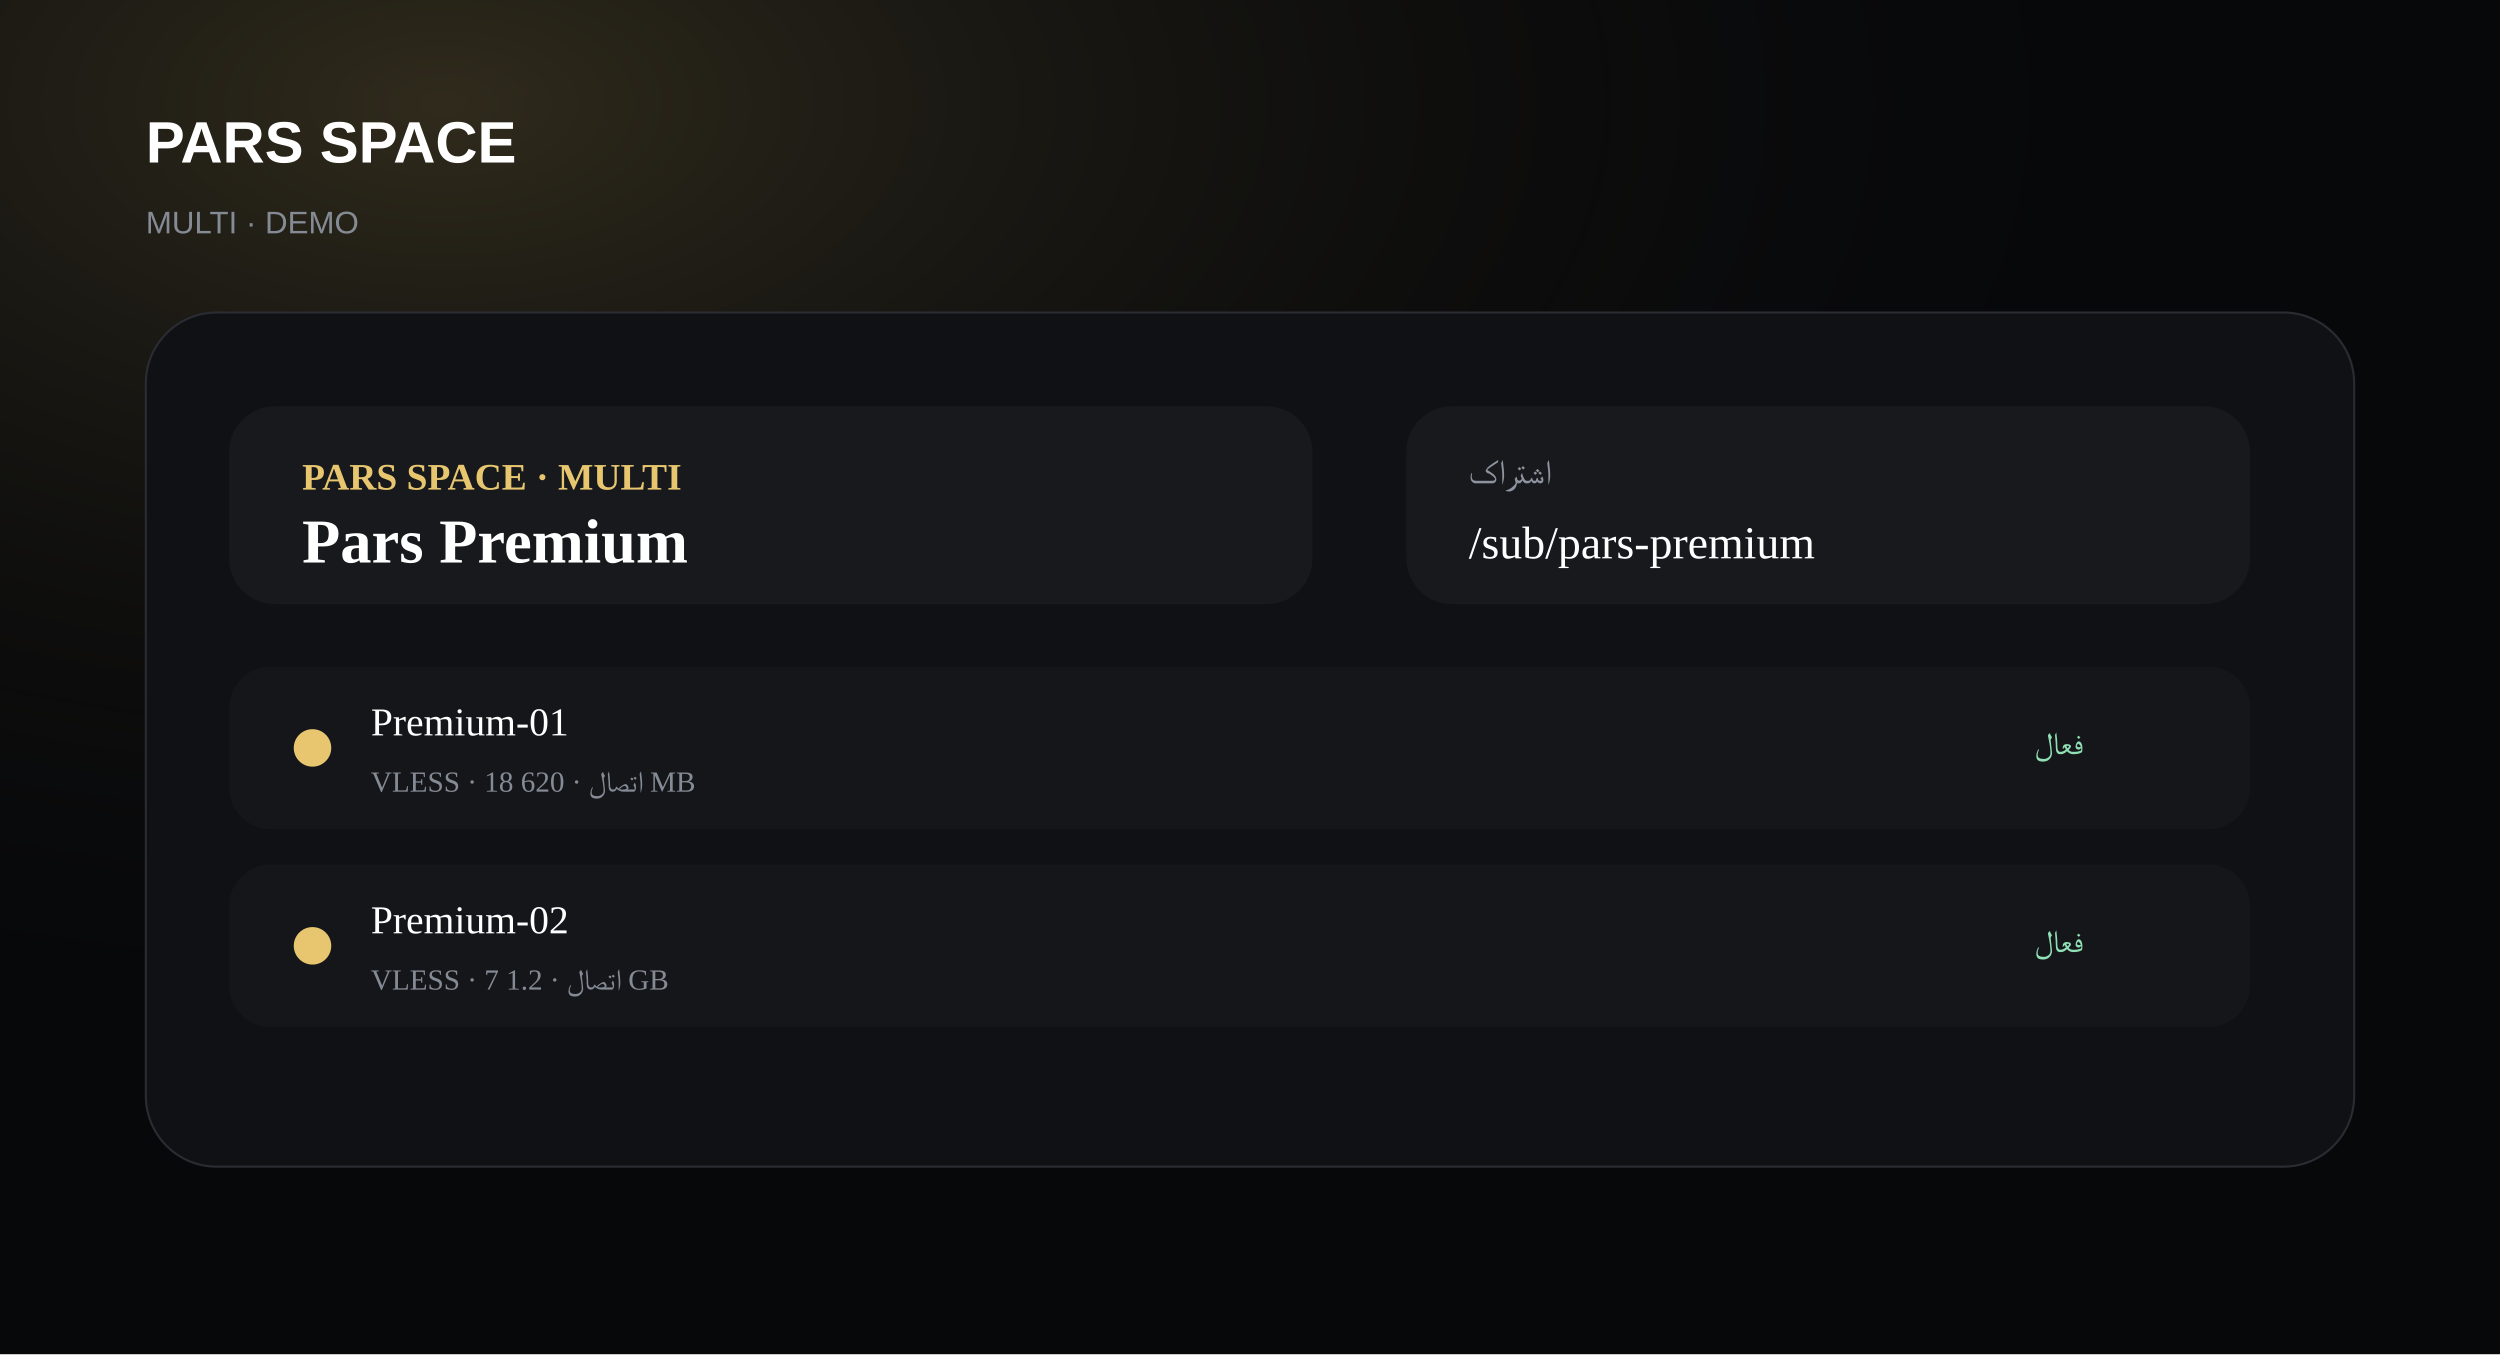
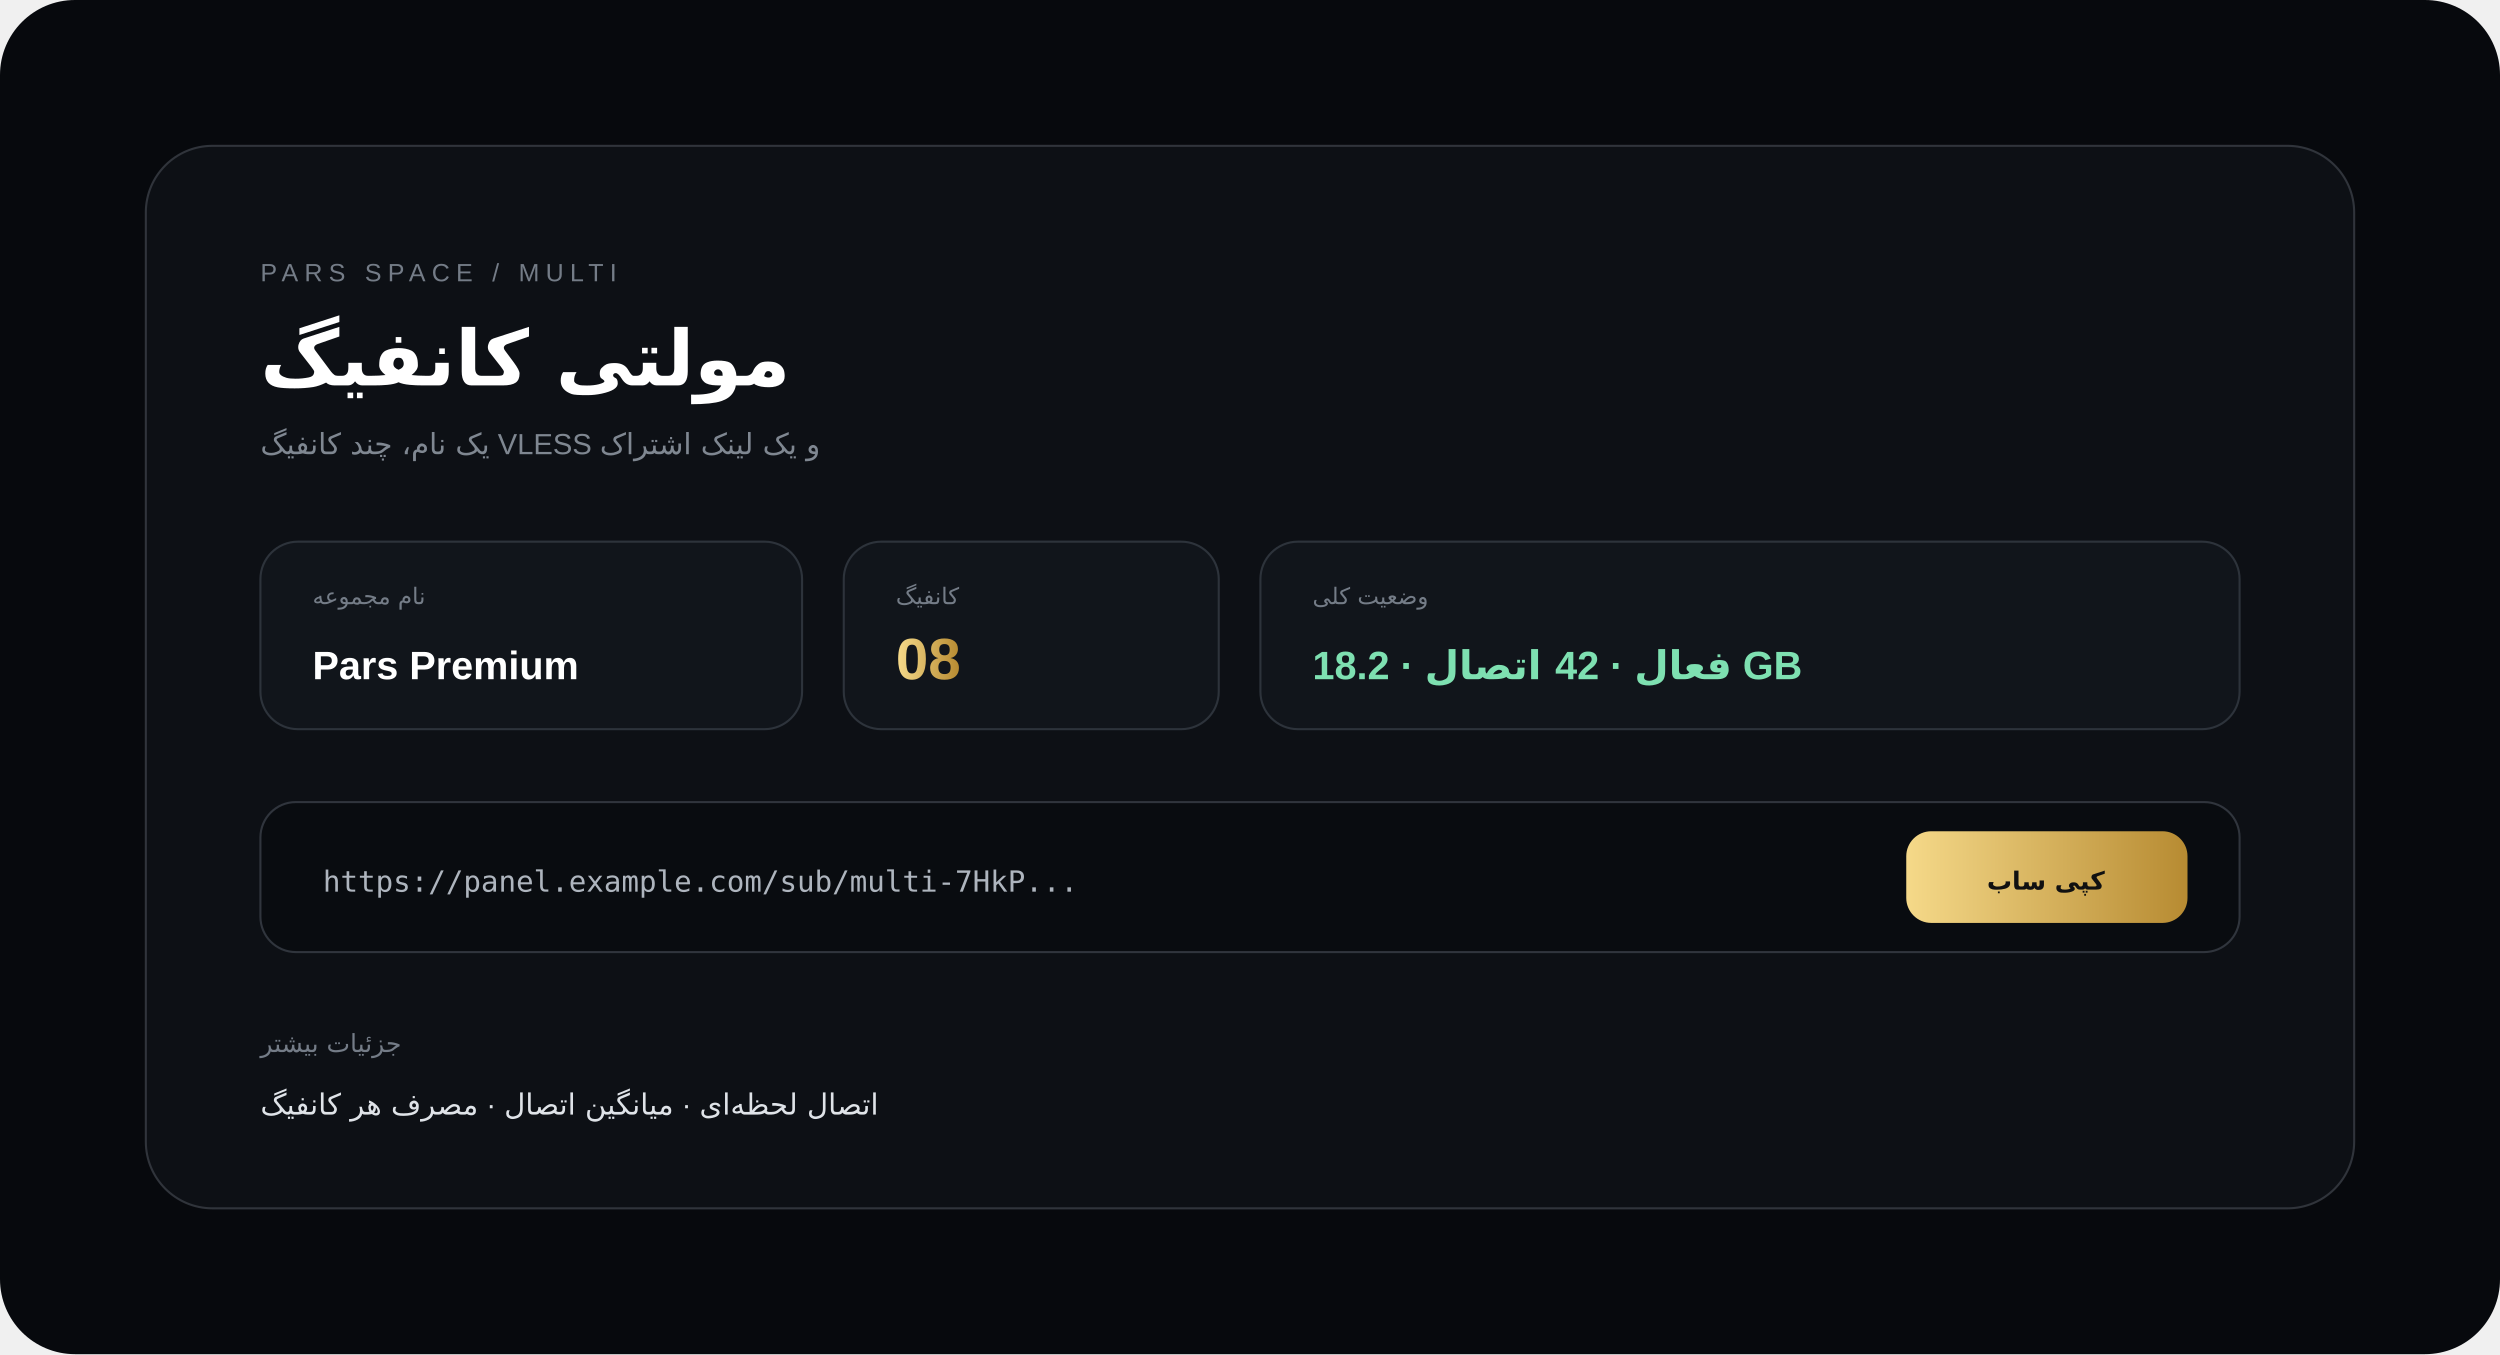
<svg xmlns="http://www.w3.org/2000/svg" viewBox="0 0 1200 650">
  <defs>
-     <radialGradient id="g" cx="18%" cy="8%" r="70%">
-       <stop offset="0" stop-color="#e7c66f" stop-opacity=".18" />
-       <stop offset="1" stop-color="#07080a" stop-opacity="0" />
-     </radialGradient>
+     <linearGradient id="g" x1="0" x2="1">
+       <stop stop-color="#f5d989" />
+       <stop offset="1" stop-color="#b78b32" />
+     </linearGradient>
  </defs>
-   <rect width="1200" height="650" fill="#07080a" />
-   <rect width="1200" height="650" fill="url(#g)" />
-   <text x="70" y="78" fill="#fff" font-size="28" font-family="Tahoma,Arial,sans-serif" font-weight="800">PARS SPACE</text>
-   <text x="70" y="112" fill="#858b95" font-size="15" font-family="Tahoma,Arial,sans-serif">MULTI · DEMO</text>
-   <rect x="70" y="150" width="1060" height="410" rx="34" fill="#101114" stroke="#292c32" />
-   <rect x="110" y="195" width="520" height="95" rx="22" fill="#17191d" />
-   <text x="145" y="235" fill="#e7c66f" font-size="18" font-weight="700">PARS SPACE · MULTI</text>
-   <text x="145" y="270" fill="#fff" font-size="30" font-weight="800">Pars Premium</text>
-   <rect x="675" y="195" width="405" height="95" rx="22" fill="#17191d" />
-   <text x="705" y="232" fill="#8e949f" font-size="16">اشتراک</text>
-   <text x="705" y="268" fill="#fff" font-size="22">/sub/pars-premium</text>
-   <rect x="110" y="320" width="970" height="78" rx="20" fill="#14161a" />
-   <circle cx="150" cy="359" r="9" fill="#e7c66f" />
-   <text x="178" y="353" fill="#fff" font-size="19">Premium-01</text>
-   <text x="178" y="380" fill="#858b95" font-size="14">VLESS · 18 اتصال · 620 MB</text>
-   <text x="1000" y="362" text-anchor="end" fill="#8fe0b5" font-size="15">فعال</text>
-   <rect x="110" y="415" width="970" height="78" rx="20" fill="#14161a" />
-   <circle cx="150" cy="454" r="9" fill="#e7c66f" />
-   <text x="178" y="448" fill="#fff" font-size="19">Premium-02</text>
-   <text x="178" y="475" fill="#858b95" font-size="14">VLESS · 7 اتصال · 1.2 GB</text>
-   <text x="1000" y="457" text-anchor="end" fill="#8fe0b5" font-size="15">فعال</text>
+   <rect width="1200" height="650" rx="36" fill="#07090d" />
+   <rect x="70" y="70" width="1060" height="510" rx="32" fill="#0d1015" stroke="#30343b" />
+   <text x="125" y="135" fill="#747c87" font-family="Arial" font-size="12" letter-spacing="3">PARS SPACE / MULTI</text>
+   <text x="125" y="185" fill="#fff" font-family="Arial" font-size="37" font-weight="800">مولتی کانفیگ</text>
+   <text x="125" y="218" fill="#7f8791" font-family="Arial" font-size="14">یک نام، چند کانفیگ VLESS و یک لینک اشتراک</text>
+   <g>
+     <rect x="125" y="260" width="260" height="90" rx="18" fill="#11151b" stroke="#2d333b" />
+     <text x="150" y="290" fill="#747c87" font-family="Arial" font-size="11">نام مجموعه</text>
+     <text x="150" y="326" fill="#fff" font-family="Arial" font-size="19" font-weight="700">Pars Premium</text>
+     <rect x="405" y="260" width="180" height="90" rx="18" fill="#11151b" stroke="#2d333b" />
+     <text x="430" y="290" fill="#747c87" font-family="Arial" font-size="11">کانفیگ</text>
+     <text x="430" y="326" fill="url(#g)" font-family="Arial" font-size="28" font-weight="800">08</text>
+     <rect x="605" y="260" width="470" height="90" rx="18" fill="#11151b" stroke="#2d333b" />
+     <text x="630" y="290" fill="#747c87" font-family="Arial" font-size="11">وضعیت کلی</text>
+     <text x="630" y="326" fill="#7ee0b1" font-family="Arial" font-size="19" font-weight="700">فعال · 42 اتصال · 18.2 GB</text>
+   </g>
+   <rect x="125" y="385" width="950" height="72" rx="17" fill="#090c10" stroke="#30353d" />
+   <text x="155" y="428" fill="#aeb5be" font-family="monospace" font-size="14">https://panel.example.com/sub/multi-7HkP...</text>
+   <rect x="915" y="399" width="135" height="44" rx="12" fill="url(#g)" />
+   <text x="982" y="427" fill="#111" font-family="Arial" font-size="12" font-weight="700" text-anchor="middle">کپی ساب</text>
+   <text x="125" y="505" fill="#747c87" font-family="Arial" font-size="12">جزئیات بیشتر</text>
+   <text x="125" y="535" fill="#dfe3e8" font-family="Arial" font-size="14">اتصال لحظه‌ای · میانگین اتصال · مصرف هر کانفیگ</text>
</svg>
